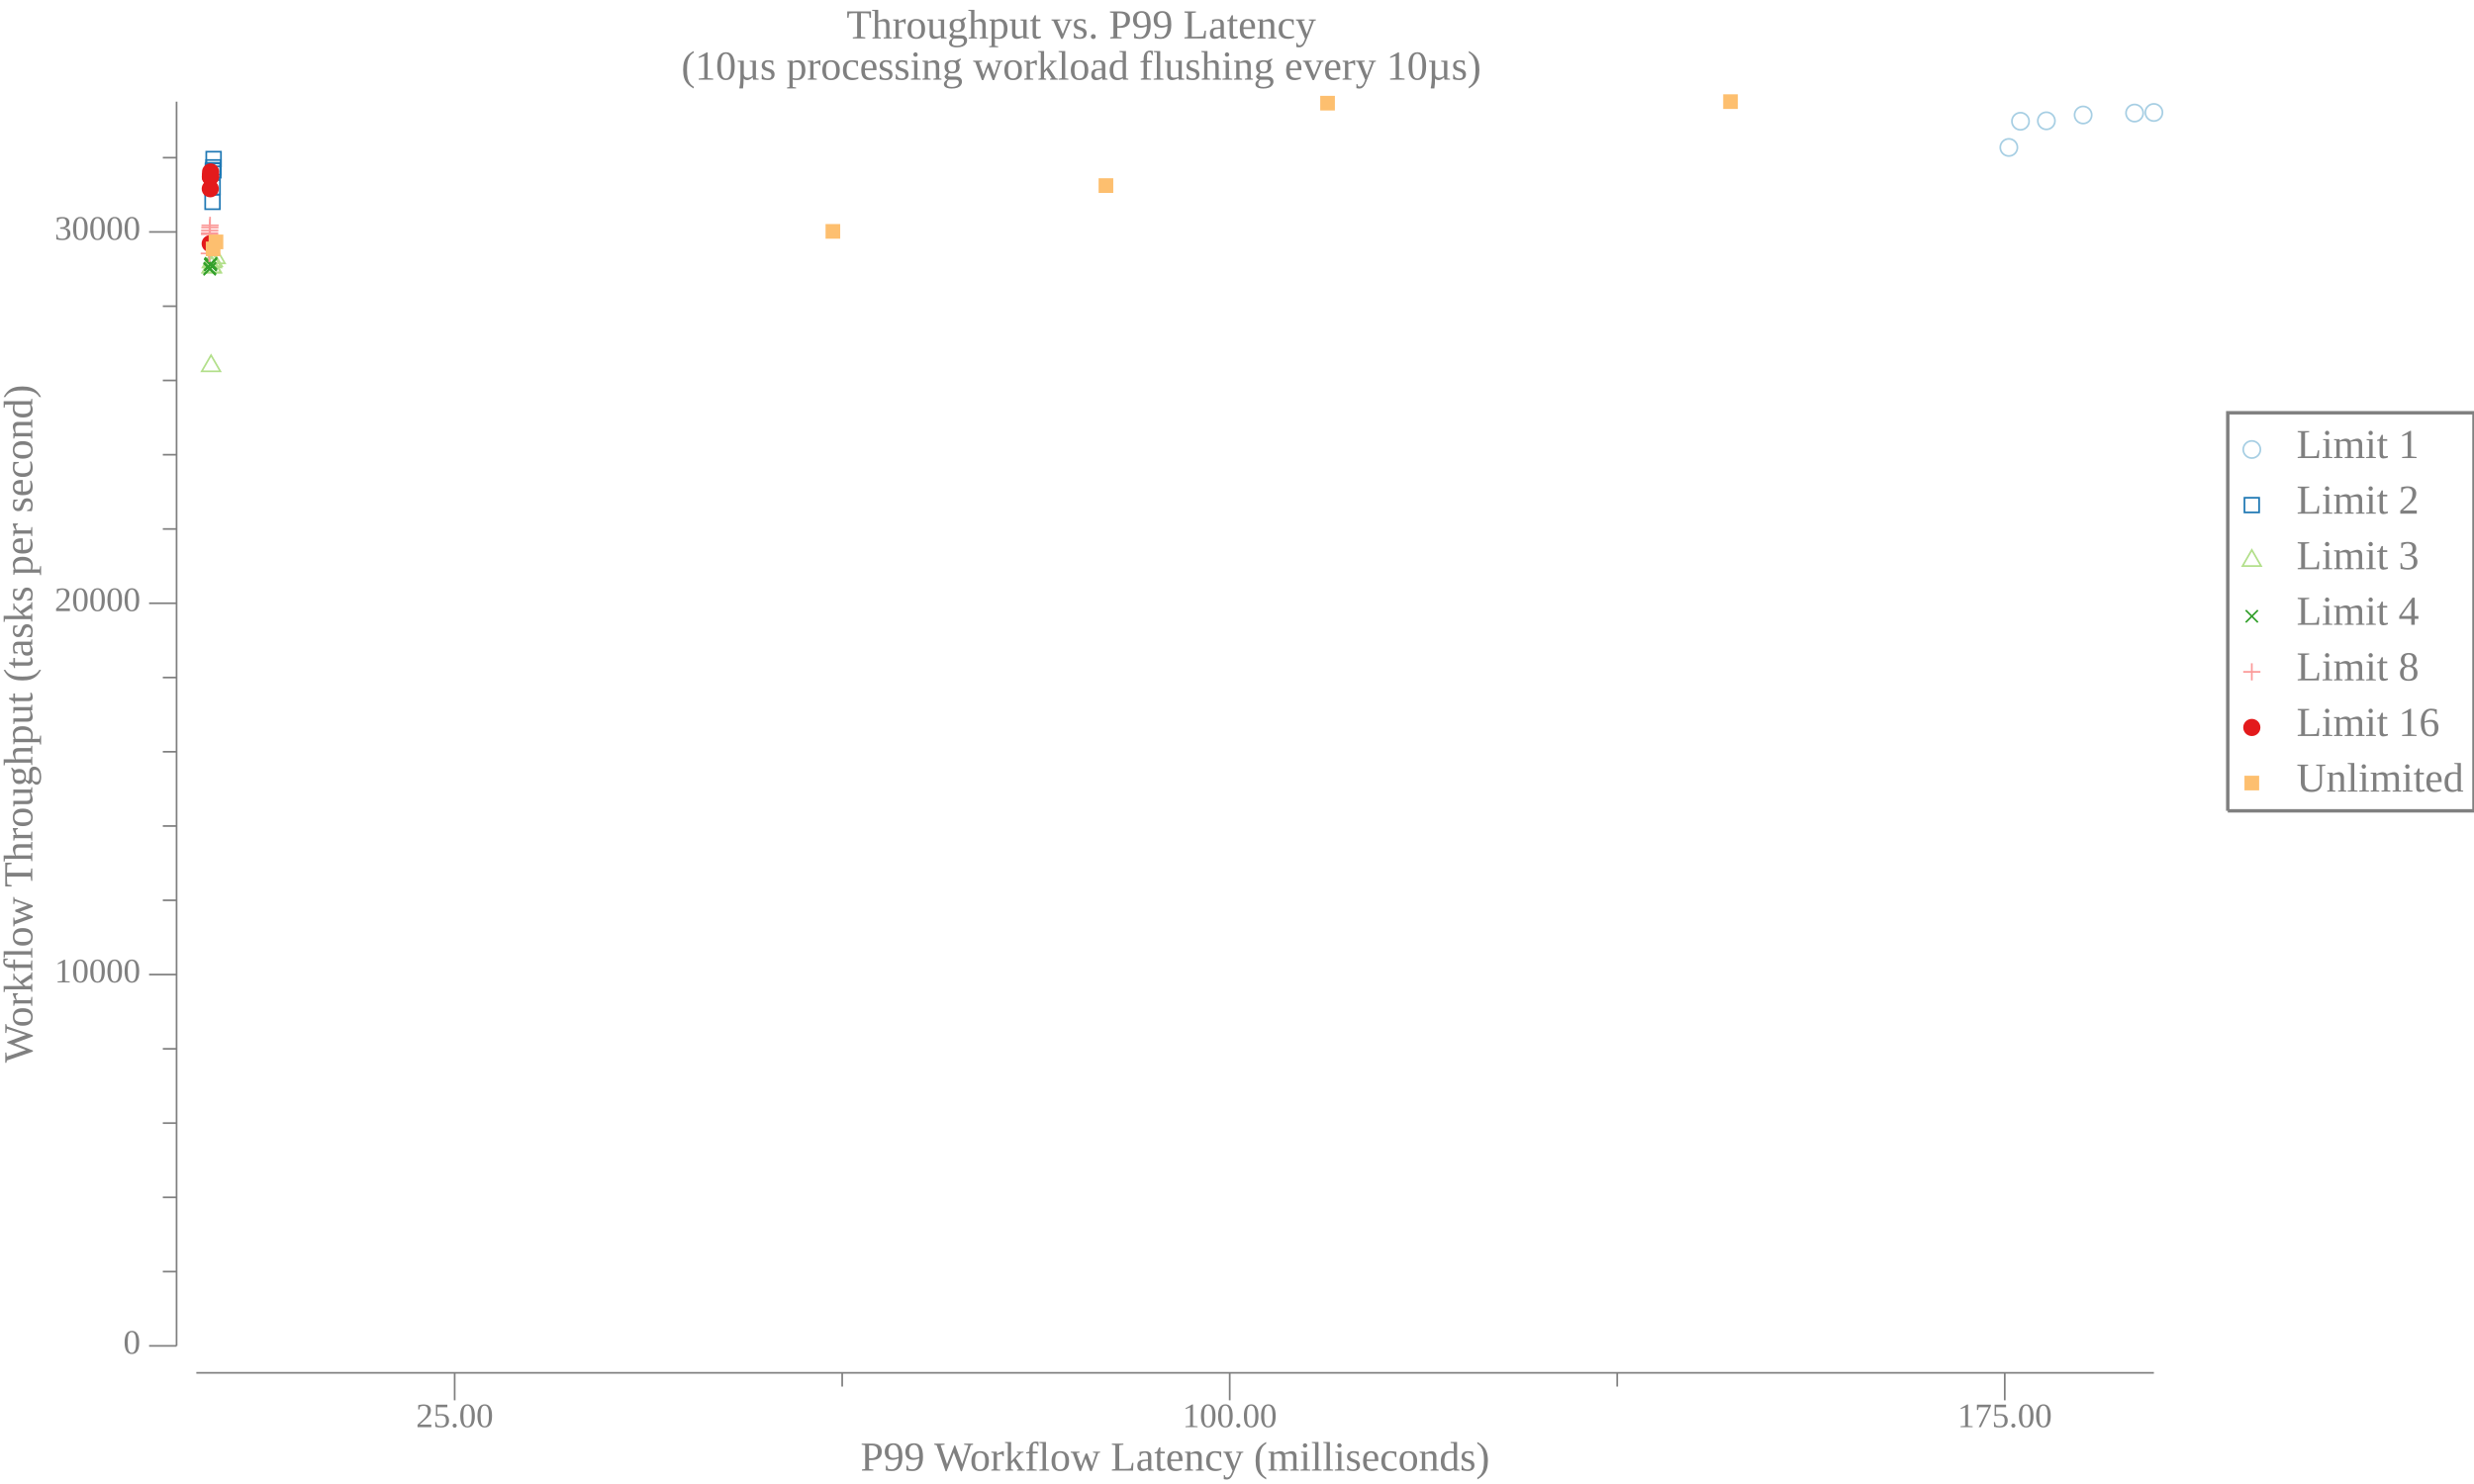
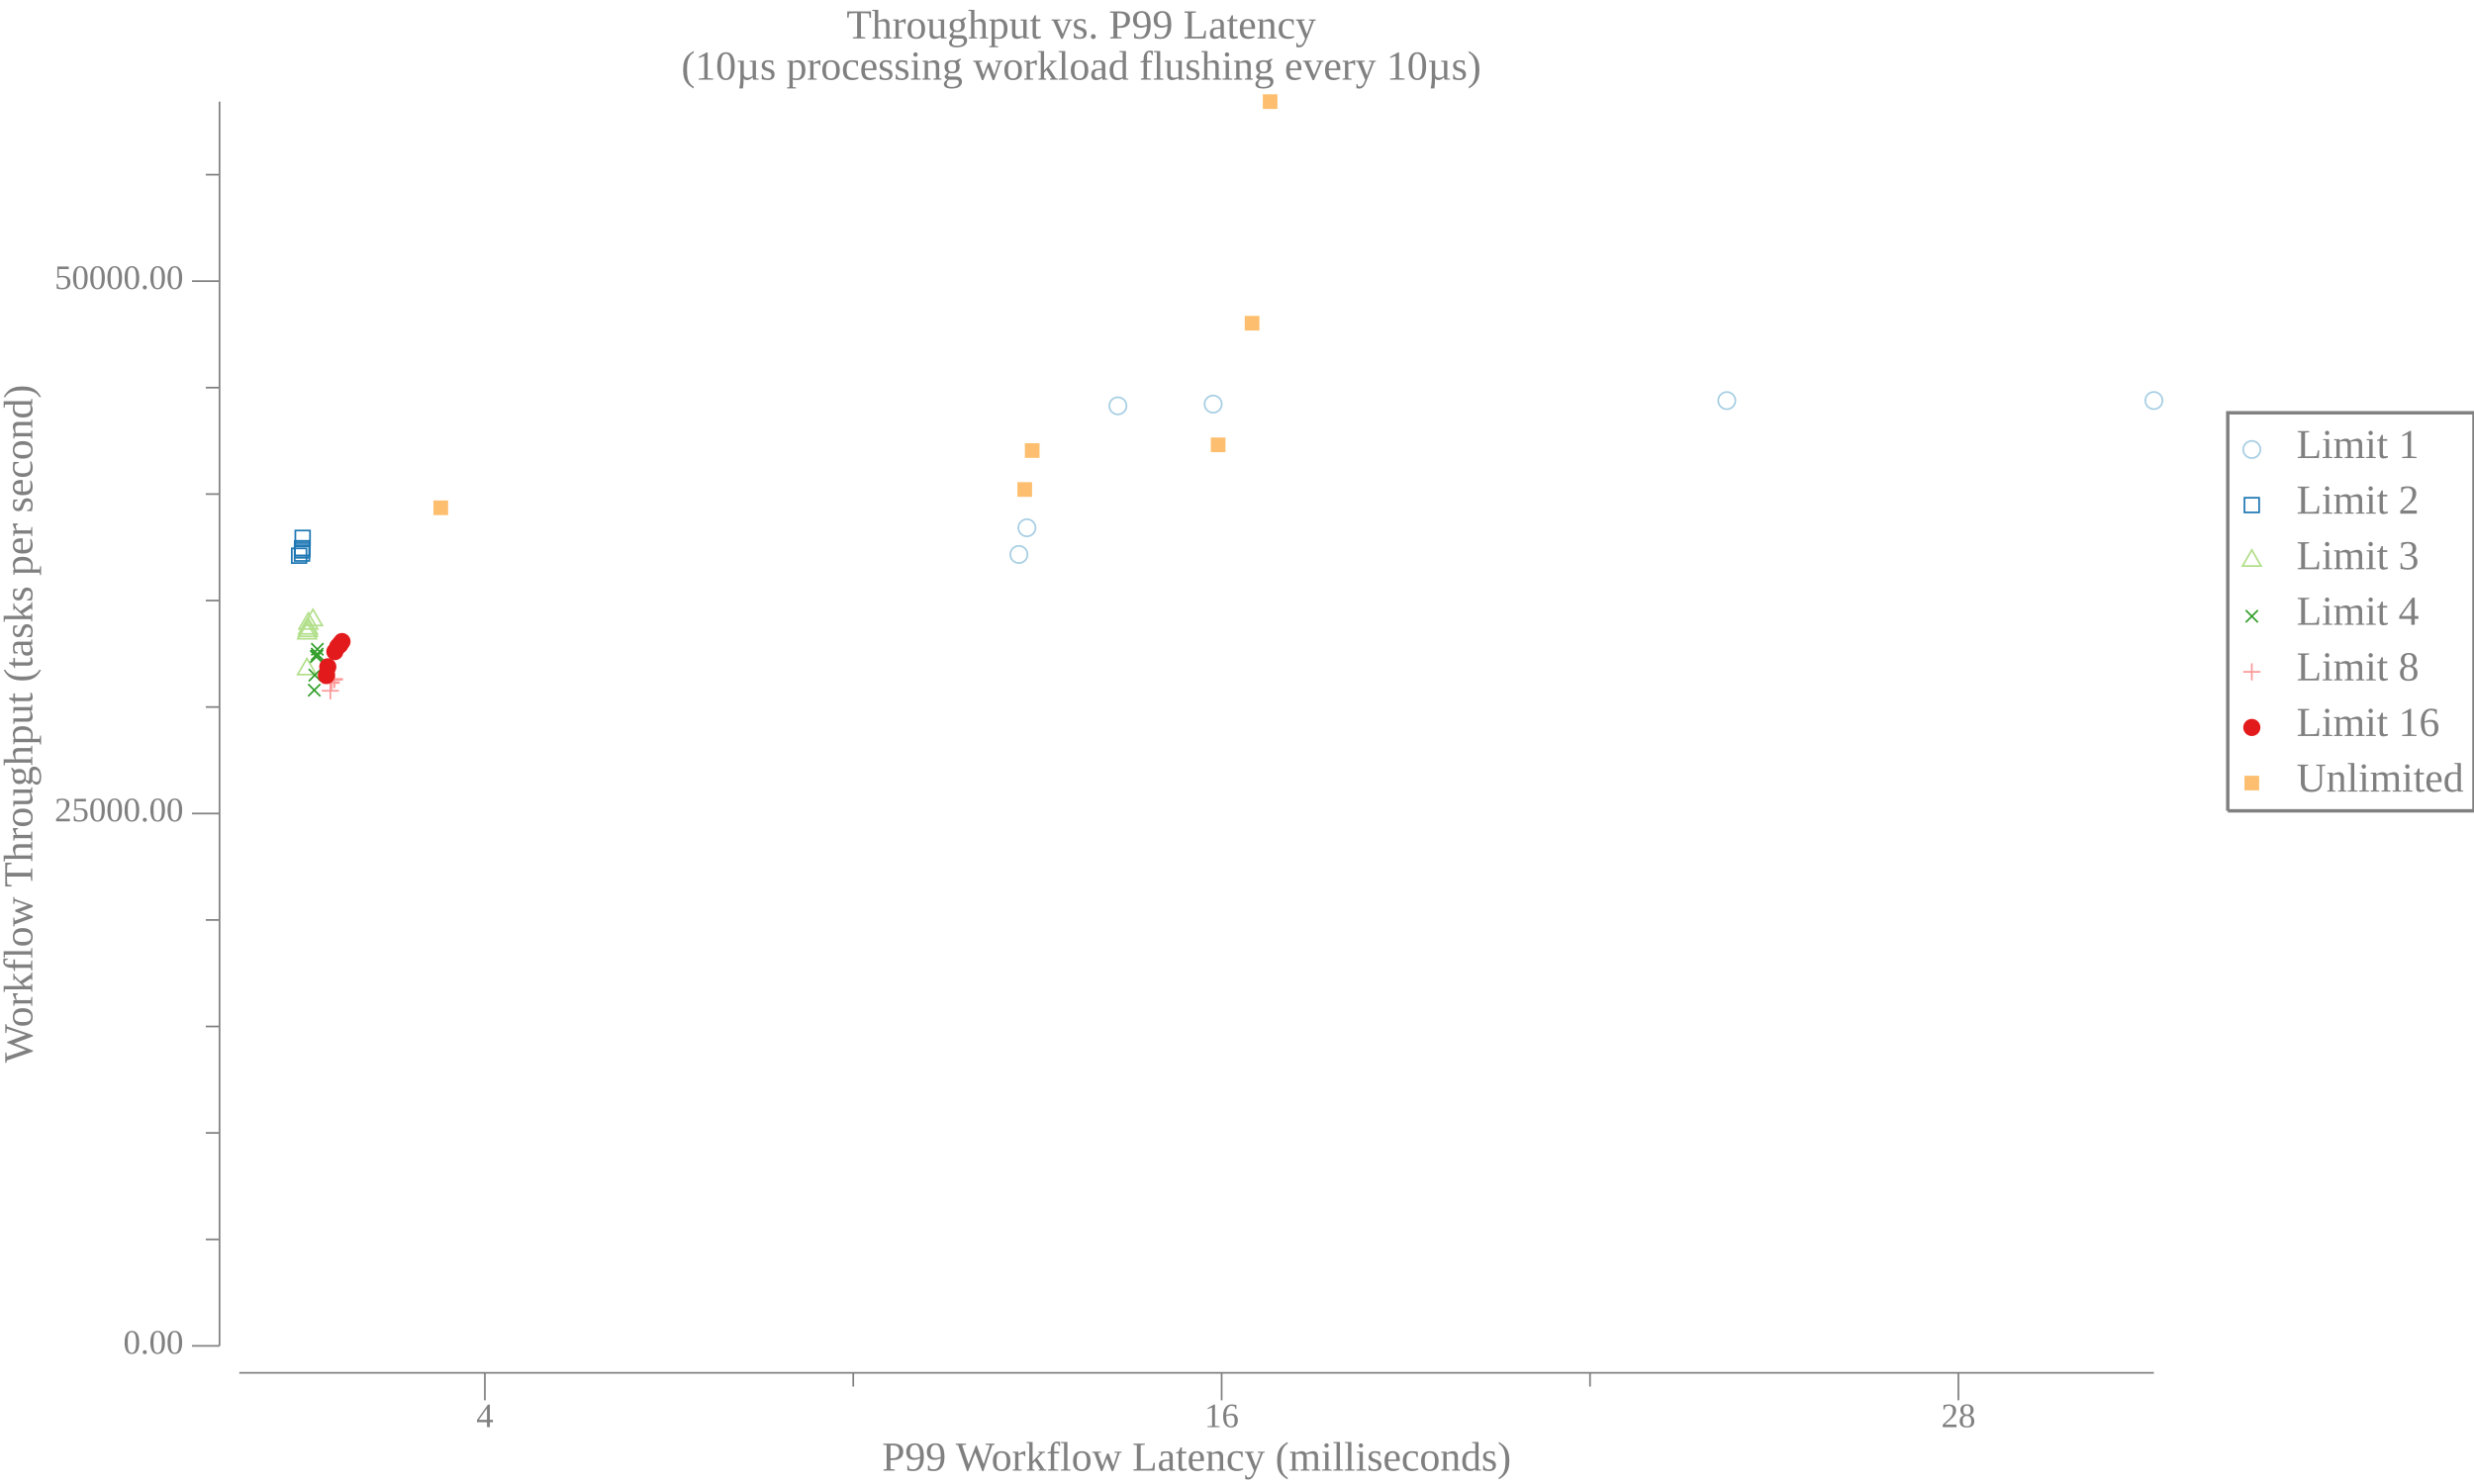
<svg xmlns="http://www.w3.org/2000/svg" width="720pt" height="432pt" viewBox="0 0 720 432">
  <g transform="scale(1, -1) translate(0, -432)">
    <path d="M657.84,301.15A2.5,2.5 0 1 1 652.84,301.15A2.5,2.5 0 1 1 657.84,301.15Z" style="fill:none;stroke:#A6CEE3;stroke-width:0.5" />
    <text x="668.34" y="-298.66" transform="scale(1, -1)" style="font-family:Liberation Serif;font-variant:normal;font-weight:normal;font-style:normal;font-size:12px;fill:#808080">Limit 1</text>
    <path d="M653.2,282.83L657.47,282.83L657.47,287.1L653.2,287.1Z" style="fill:none;stroke:#1F78B4;stroke-width:0.5" />
    <text x="668.34" y="-282.48" transform="scale(1, -1)" style="font-family:Liberation Serif;font-variant:normal;font-weight:normal;font-style:normal;font-size:12px;fill:#808080">Limit 2</text>
    <path d="M655.34,271.91L652.63,267.22L658.04,267.22Z" style="fill:none;stroke:#B2DF8A;stroke-width:0.5" />
    <text x="668.34" y="-266.3" transform="scale(1, -1)" style="font-family:Liberation Serif;font-variant:normal;font-weight:normal;font-style:normal;font-size:12px;fill:#808080">Limit 3</text>
    <path d="M653.57,250.83L657.11,254.37" style="fill:none;stroke:#33A02C;stroke-width:0.5" />
    <path d="M653.57,254.37L657.11,250.83" style="fill:none;stroke:#33A02C;stroke-width:0.5" />
    <text x="668.34" y="-250.11" transform="scale(1, -1)" style="font-family:Liberation Serif;font-variant:normal;font-weight:normal;font-style:normal;font-size:12px;fill:#808080">Limit 4</text>
    <path d="M655.34,238.92L655.34,233.92" style="fill:none;stroke:#FB9A99;stroke-width:0.5" />
    <path d="M652.84,236.42L657.84,236.42" style="fill:none;stroke:#FB9A99;stroke-width:0.5" />
    <text x="668.34" y="-233.93" transform="scale(1, -1)" style="font-family:Liberation Serif;font-variant:normal;font-weight:normal;font-style:normal;font-size:12px;fill:#808080">Limit 8</text>
    <path d="M657.84,220.23A2.5,2.5 0 1 1 652.84,220.23A2.5,2.5 0 1 1 657.84,220.23Z" style="fill:#E31A1C" />
    <text x="668.34" y="-217.75" transform="scale(1, -1)" style="font-family:Liberation Serif;font-variant:normal;font-weight:normal;font-style:normal;font-size:12px;fill:#808080">Limit 16</text>
    <path d="M653.2,201.92L657.47,201.92L657.47,206.18L653.2,206.18Z" style="fill:#FDBF6F" />
    <text x="668.34" y="-201.56" transform="scale(1, -1)" style="font-family:Liberation Serif;font-variant:normal;font-weight:normal;font-style:normal;font-size:12px;fill:#808080">Unlimited</text>
    <path d="M648.34,195.96L648.34,311.84L720,311.84L720,195.96L648.34,195.96" style="fill:none;stroke:#808080" />
    <path d="M0,0L629.34,0L629.34,432L0,432Z" style="fill:#-8000000000000000-8000000000000000-8000000000000000;fill-opacity:0" />
    <text x="246.35" y="-420.81" transform="scale(1, -1)" style="font-family:Liberation Serif;font-variant:normal;font-weight:normal;font-style:normal;font-size:12px;fill:#808080">Throughput vs. P99 Latency</text>
    <text x="198.28" y="-408.81" transform="scale(1, -1)" style="font-family:Liberation Serif;font-variant:normal;font-weight:normal;font-style:normal;font-size:12px;fill:#808080">(10µs processing workload flushing every 10µs)</text>
-     <text x="250.43" y="-3.902" transform="scale(1, -1)" style="font-family:Liberation Serif;font-variant:normal;font-weight:normal;font-style:normal;font-size:12px;fill:#808080">P99 Workflow Latency (milliseconds)</text>
-     <text x="121.07" y="-16.541" transform="scale(1, -1)" style="font-family:Liberation Serif;font-variant:normal;font-weight:normal;font-style:normal;font-size:10px;fill:#808080">25.00</text>
-     <text x="344.13" y="-16.541" transform="scale(1, -1)" style="font-family:Liberation Serif;font-variant:normal;font-weight:normal;font-style:normal;font-size:10px;fill:#808080">100.00</text>
-     <text x="569.69" y="-16.541" transform="scale(1, -1)" style="font-family:Liberation Serif;font-variant:normal;font-weight:normal;font-style:normal;font-size:10px;fill:#808080">175.00</text>
-     <path d="M132.32,24.363L132.32,32.363" style="fill:none;stroke:#808080;stroke-width:0.5" />
-     <path d="M357.88,24.363L357.88,32.363" style="fill:none;stroke:#808080;stroke-width:0.5" />
-     <path d="M583.44,24.363L583.44,32.363" style="fill:none;stroke:#808080;stroke-width:0.5" />
-     <path d="M245.1,28.363L245.1,32.363" style="fill:none;stroke:#808080;stroke-width:0.5" />
-     <path d="M470.66,28.363L470.66,32.363" style="fill:none;stroke:#808080;stroke-width:0.5" />
-     <path d="M57.135,32.363L626.84,32.363" style="fill:none;stroke:#808080;stroke-width:0.5" />
+     <text x="256.68" y="-3.902" transform="scale(1, -1)" style="font-family:Liberation Serif;font-variant:normal;font-weight:normal;font-style:normal;font-size:12px;fill:#808080">P99 Workflow Latency (milliseconds)</text>
+     <text x="138.61" y="-16.541" transform="scale(1, -1)" style="font-family:Liberation Serif;font-variant:normal;font-weight:normal;font-style:normal;font-size:10px;fill:#808080">4</text>
+     <text x="350.53" y="-16.541" transform="scale(1, -1)" style="font-family:Liberation Serif;font-variant:normal;font-weight:normal;font-style:normal;font-size:10px;fill:#808080">16</text>
+     <text x="564.95" y="-16.541" transform="scale(1, -1)" style="font-family:Liberation Serif;font-variant:normal;font-weight:normal;font-style:normal;font-size:10px;fill:#808080">28</text>
+     <path d="M141.11,24.363L141.11,32.363" style="fill:none;stroke:#808080;stroke-width:0.5" />
+     <path d="M355.53,24.363L355.53,32.363" style="fill:none;stroke:#808080;stroke-width:0.5" />
+     <path d="M569.95,24.363L569.95,32.363" style="fill:none;stroke:#808080;stroke-width:0.5" />
+     <path d="M248.32,28.363L248.32,32.363" style="fill:none;stroke:#808080;stroke-width:0.5" />
+     <path d="M462.74,28.363L462.74,32.363" style="fill:none;stroke:#808080;stroke-width:0.5" />
+     <path d="M69.635,32.363L626.84,32.363" style="fill:none;stroke:#808080;stroke-width:0.5" />
    <g transform="rotate(90)">
      <text x="122.59" y="9.387" transform="scale(1, -1)" style="font-family:Liberation Serif;font-variant:normal;font-weight:normal;font-style:normal;font-size:12px;fill:#808080">Workflow Throughput (tasks per second)</text>
    </g>
-     <text x="35.885" y="-37.924" transform="scale(1, -1)" style="font-family:Liberation Serif;font-variant:normal;font-weight:normal;font-style:normal;font-size:10px;fill:#808080">0</text>
-     <text x="15.885" y="-146.02" transform="scale(1, -1)" style="font-family:Liberation Serif;font-variant:normal;font-weight:normal;font-style:normal;font-size:10px;fill:#808080">10000</text>
-     <text x="15.885" y="-254.11" transform="scale(1, -1)" style="font-family:Liberation Serif;font-variant:normal;font-weight:normal;font-style:normal;font-size:10px;fill:#808080">20000</text>
-     <text x="15.885" y="-362.2" transform="scale(1, -1)" style="font-family:Liberation Serif;font-variant:normal;font-weight:normal;font-style:normal;font-size:10px;fill:#808080">30000</text>
-     <path d="M43.385,40.209L51.385,40.209" style="fill:none;stroke:#808080;stroke-width:0.5" />
-     <path d="M43.385,148.3L51.385,148.3" style="fill:none;stroke:#808080;stroke-width:0.5" />
-     <path d="M43.385,256.39L51.385,256.39" style="fill:none;stroke:#808080;stroke-width:0.5" />
-     <path d="M43.385,364.48L51.385,364.48" style="fill:none;stroke:#808080;stroke-width:0.5" />
-     <path d="M47.385,61.827L51.385,61.827" style="fill:none;stroke:#808080;stroke-width:0.5" />
-     <path d="M47.385,83.446L51.385,83.446" style="fill:none;stroke:#808080;stroke-width:0.5" />
-     <path d="M47.385,105.06L51.385,105.06" style="fill:none;stroke:#808080;stroke-width:0.5" />
-     <path d="M47.385,126.68L51.385,126.68" style="fill:none;stroke:#808080;stroke-width:0.5" />
-     <path d="M47.385,169.92L51.385,169.92" style="fill:none;stroke:#808080;stroke-width:0.5" />
-     <path d="M47.385,191.54L51.385,191.54" style="fill:none;stroke:#808080;stroke-width:0.5" />
-     <path d="M47.385,213.16L51.385,213.16" style="fill:none;stroke:#808080;stroke-width:0.5" />
-     <path d="M47.385,234.77L51.385,234.77" style="fill:none;stroke:#808080;stroke-width:0.5" />
-     <path d="M47.385,278.01L51.385,278.01" style="fill:none;stroke:#808080;stroke-width:0.5" />
-     <path d="M47.385,299.63L51.385,299.63" style="fill:none;stroke:#808080;stroke-width:0.5" />
-     <path d="M47.385,321.25L51.385,321.25" style="fill:none;stroke:#808080;stroke-width:0.5" />
-     <path d="M47.385,342.86L51.385,342.86" style="fill:none;stroke:#808080;stroke-width:0.5" />
-     <path d="M47.385,386.1L51.385,386.1" style="fill:none;stroke:#808080;stroke-width:0.5" />
-     <path d="M51.385,40.209L51.385,402.41" style="fill:none;stroke:#808080;stroke-width:0.5" />
-     <path d="M587.13,389.08A2.5,2.5 0 1 1 582.13,389.08A2.5,2.5 0 1 1 587.13,389.08Z" style="fill:none;stroke:#A6CEE3;stroke-width:0.5" />
-     <path d="M590.52,396.7A2.5,2.5 0 1 1 585.52,396.7A2.5,2.5 0 1 1 590.52,396.7Z" style="fill:none;stroke:#A6CEE3;stroke-width:0.5" />
-     <path d="M598.05,396.83A2.5,2.5 0 1 1 593.05,396.83A2.5,2.5 0 1 1 598.05,396.83Z" style="fill:none;stroke:#A6CEE3;stroke-width:0.5" />
-     <path d="M608.75,398.53A2.5,2.5 0 1 1 603.75,398.53A2.5,2.5 0 1 1 608.75,398.53Z" style="fill:none;stroke:#A6CEE3;stroke-width:0.5" />
-     <path d="M623.72,399.09A2.5,2.5 0 1 1 618.72,399.09A2.5,2.5 0 1 1 623.72,399.09Z" style="fill:none;stroke:#A6CEE3;stroke-width:0.5" />
-     <path d="M629.34,399.26A2.5,2.5 0 1 1 624.34,399.26A2.5,2.5 0 1 1 629.34,399.26Z" style="fill:none;stroke:#A6CEE3;stroke-width:0.5" />
-     <path d="M59.719,371.1L63.987,371.1L63.987,375.37L59.719,375.37Z" style="fill:none;stroke:#1F78B4;stroke-width:0.5" />
-     <path d="M59.747,375.34L64.015,375.34L64.015,379.61L59.747,379.61Z" style="fill:none;stroke:#1F78B4;stroke-width:0.5" />
-     <path d="M59.812,380.14L64.08,380.14L64.08,384.41L59.812,384.41Z" style="fill:none;stroke:#1F78B4;stroke-width:0.5" />
-     <path d="M59.967,380.34L64.235,380.34L64.235,384.6L59.967,384.6Z" style="fill:none;stroke:#1F78B4;stroke-width:0.5" />
-     <path d="M60.007,381.16L64.275,381.16L64.275,385.42L60.007,385.42Z" style="fill:none;stroke:#1F78B4;stroke-width:0.5" />
-     <path d="M60.035,383.57L64.303,383.57L64.303,387.84L60.035,387.84Z" style="fill:none;stroke:#1F78B4;stroke-width:0.5" />
-     <path d="M61.421,328.6L58.715,323.91L64.128,323.91Z" style="fill:none;stroke:#B2DF8A;stroke-width:0.5" />
-     <path d="M61.598,357.3L58.892,352.61L64.304,352.61Z" style="fill:none;stroke:#B2DF8A;stroke-width:0.5" />
-     <path d="M61.648,357.37L58.942,352.68L64.355,352.68Z" style="fill:none;stroke:#B2DF8A;stroke-width:0.5" />
-     <path d="M61.658,358.82L58.951,354.13L64.364,354.13Z" style="fill:none;stroke:#B2DF8A;stroke-width:0.5" />
-     <path d="M61.932,359.16L59.225,354.47L64.638,354.47Z" style="fill:none;stroke:#B2DF8A;stroke-width:0.5" />
-     <path d="M62.757,360.03L60.051,355.34L65.464,355.34Z" style="fill:none;stroke:#B2DF8A;stroke-width:0.5" />
-     <path d="M59.243,351.86L62.778,355.4" style="fill:none;stroke:#33A02C;stroke-width:0.5" />
-     <path d="M59.243,355.4L62.778,351.86" style="fill:none;stroke:#33A02C;stroke-width:0.5" />
-     <path d="M59.34,352.14L62.875,355.68" style="fill:none;stroke:#33A02C;stroke-width:0.5" />
-     <path d="M59.34,355.68L62.875,352.14" style="fill:none;stroke:#33A02C;stroke-width:0.5" />
-     <path d="M59.473,353.15L63.009,356.68" style="fill:none;stroke:#33A02C;stroke-width:0.5" />
-     <path d="M59.473,356.68L63.009,353.15" style="fill:none;stroke:#33A02C;stroke-width:0.5" />
-     <path d="M59.495,353.19L63.031,356.73" style="fill:none;stroke:#33A02C;stroke-width:0.5" />
-     <path d="M59.495,356.73L63.031,353.19" style="fill:none;stroke:#33A02C;stroke-width:0.5" />
-     <path d="M59.565,353.28L63.101,356.81" style="fill:none;stroke:#33A02C;stroke-width:0.5" />
-     <path d="M59.565,356.81L63.101,353.28" style="fill:none;stroke:#33A02C;stroke-width:0.5" />
-     <path d="M59.638,353.56L63.174,357.1" style="fill:none;stroke:#33A02C;stroke-width:0.5" />
-     <path d="M59.638,357.1L63.174,353.56" style="fill:none;stroke:#33A02C;stroke-width:0.5" />
-     <path d="M60.906,360.72L60.906,355.72" style="fill:none;stroke:#FB9A99;stroke-width:0.5" />
-     <path d="M58.406,358.22L63.406,358.22" style="fill:none;stroke:#FB9A99;stroke-width:0.5" />
-     <path d="M60.987,366.32L60.987,361.32" style="fill:none;stroke:#FB9A99;stroke-width:0.5" />
-     <path d="M58.487,363.82L63.487,363.82" style="fill:none;stroke:#FB9A99;stroke-width:0.5" />
-     <path d="M61.001,366.64L61.001,361.64" style="fill:none;stroke:#FB9A99;stroke-width:0.5" />
-     <path d="M58.501,364.14L63.501,364.14" style="fill:none;stroke:#FB9A99;stroke-width:0.5" />
-     <path d="M61.037,367.42L61.037,362.42" style="fill:none;stroke:#FB9A99;stroke-width:0.5" />
-     <path d="M58.537,364.92L63.537,364.92" style="fill:none;stroke:#FB9A99;stroke-width:0.5" />
-     <path d="M61.083,368.26L61.083,363.26" style="fill:none;stroke:#FB9A99;stroke-width:0.5" />
-     <path d="M58.583,365.76L63.583,365.76" style="fill:none;stroke:#FB9A99;stroke-width:0.5" />
-     <path d="M61.13,368.9L61.13,363.9" style="fill:none;stroke:#FB9A99;stroke-width:0.5" />
-     <path d="M58.63,366.4L63.63,366.4" style="fill:none;stroke:#FB9A99;stroke-width:0.5" />
-     <path d="M63.673,361.07A2.5,2.5 0 1 1 58.673,361.07A2.5,2.5 0 1 1 63.673,361.07Z" style="fill:#E31A1C" />
-     <path d="M63.695,377.05A2.5,2.5 0 1 1 58.695,377.05A2.5,2.5 0 1 1 63.695,377.05Z" style="fill:#E31A1C" />
-     <path d="M63.726,380.45A2.5,2.5 0 1 1 58.726,380.45A2.5,2.5 0 1 1 63.726,380.45Z" style="fill:#E31A1C" />
-     <path d="M63.728,380.7A2.5,2.5 0 1 1 58.728,380.7A2.5,2.5 0 1 1 63.728,380.7Z" style="fill:#E31A1C" />
-     <path d="M63.758,380.76A2.5,2.5 0 1 1 58.758,380.76A2.5,2.5 0 1 1 63.758,380.76Z" style="fill:#E31A1C" />
-     <path d="M63.797,381.96A2.5,2.5 0 1 1 58.797,381.96A2.5,2.5 0 1 1 63.797,381.96Z" style="fill:#E31A1C" />
-     <path d="M59.889,357.41L64.156,357.41L64.156,361.68L59.889,361.68Z" style="fill:#FDBF6F" />
-     <path d="M60.719,359.45L64.986,359.45L64.986,363.72L60.719,363.72Z" style="fill:#FDBF6F" />
-     <path d="M240.26,362.51L244.52,362.51L244.52,366.78L240.26,366.78Z" style="fill:#FDBF6F" />
-     <path d="M319.72,375.84L323.99,375.84L323.99,380.11L319.72,380.11Z" style="fill:#FDBF6F" />
-     <path d="M384.22,399.84L388.49,399.84L388.49,404.1L384.22,404.1Z" style="fill:#FDBF6F" />
-     <path d="M501.49,400.28L505.76,400.28L505.76,404.55L501.49,404.55Z" style="fill:#FDBF6F" />
+     <text x="35.885" y="-37.924" transform="scale(1, -1)" style="font-family:Liberation Serif;font-variant:normal;font-weight:normal;font-style:normal;font-size:10px;fill:#808080">0.00</text>
+     <text x="15.885" y="-192.9" transform="scale(1, -1)" style="font-family:Liberation Serif;font-variant:normal;font-weight:normal;font-style:normal;font-size:10px;fill:#808080">25000.00</text>
+     <text x="15.885" y="-347.87" transform="scale(1, -1)" style="font-family:Liberation Serif;font-variant:normal;font-weight:normal;font-style:normal;font-size:10px;fill:#808080">50000.00</text>
+     <path d="M55.885,40.209L63.885,40.209" style="fill:none;stroke:#808080;stroke-width:0.5" />
+     <path d="M55.885,195.18L63.885,195.18" style="fill:none;stroke:#808080;stroke-width:0.5" />
+     <path d="M55.885,350.16L63.885,350.16" style="fill:none;stroke:#808080;stroke-width:0.5" />
+     <path d="M59.885,71.204L63.885,71.204" style="fill:none;stroke:#808080;stroke-width:0.5" />
+     <path d="M59.885,102.2L63.885,102.2" style="fill:none;stroke:#808080;stroke-width:0.5" />
+     <path d="M59.885,133.19L63.885,133.19" style="fill:none;stroke:#808080;stroke-width:0.5" />
+     <path d="M59.885,164.19L63.885,164.19" style="fill:none;stroke:#808080;stroke-width:0.5" />
+     <path d="M59.885,226.18L63.885,226.18" style="fill:none;stroke:#808080;stroke-width:0.5" />
+     <path d="M59.885,257.17L63.885,257.17" style="fill:none;stroke:#808080;stroke-width:0.5" />
+     <path d="M59.885,288.17L63.885,288.17" style="fill:none;stroke:#808080;stroke-width:0.5" />
+     <path d="M59.885,319.16L63.885,319.16" style="fill:none;stroke:#808080;stroke-width:0.5" />
+     <path d="M59.885,381.15L63.885,381.15" style="fill:none;stroke:#808080;stroke-width:0.5" />
+     <path d="M63.885,40.209L63.885,402.41" style="fill:none;stroke:#808080;stroke-width:0.5" />
+     <path d="M299.03,270.59A2.5,2.5 0 1 1 294.03,270.59A2.5,2.5 0 1 1 299.03,270.59Z" style="fill:none;stroke:#A6CEE3;stroke-width:0.5" />
+     <path d="M301.37,278.36A2.5,2.5 0 1 1 296.37,278.36A2.5,2.5 0 1 1 301.37,278.36Z" style="fill:none;stroke:#A6CEE3;stroke-width:0.5" />
+     <path d="M327.84,313.86A2.5,2.5 0 1 1 322.84,313.86A2.5,2.5 0 1 1 327.84,313.86Z" style="fill:none;stroke:#A6CEE3;stroke-width:0.5" />
+     <path d="M355.56,314.36A2.5,2.5 0 1 1 350.56,314.36A2.5,2.5 0 1 1 355.56,314.36Z" style="fill:none;stroke:#A6CEE3;stroke-width:0.5" />
+     <path d="M505.05,315.38A2.5,2.5 0 1 1 500.05,315.38A2.5,2.5 0 1 1 505.05,315.38Z" style="fill:none;stroke:#A6CEE3;stroke-width:0.5" />
+     <path d="M629.34,315.4A2.5,2.5 0 1 1 624.34,315.4A2.5,2.5 0 1 1 629.34,315.4Z" style="fill:none;stroke:#A6CEE3;stroke-width:0.5" />
+     <path d="M84.919,268.1L89.187,268.1L89.187,272.37L84.919,272.37Z" style="fill:none;stroke:#1F78B4;stroke-width:0.5" />
+     <path d="M85.761,268.71L90.028,268.71L90.028,272.97L85.761,272.97Z" style="fill:none;stroke:#1F78B4;stroke-width:0.5" />
+     <path d="M85.769,269.63L90.037,269.63L90.037,273.9L85.769,273.9Z" style="fill:none;stroke:#1F78B4;stroke-width:0.5" />
+     <path d="M85.82,270.22L90.087,270.22L90.087,274.49L85.82,274.49Z" style="fill:none;stroke:#1F78B4;stroke-width:0.5" />
+     <path d="M85.86,270.29L90.128,270.29L90.128,274.56L85.86,274.56Z" style="fill:none;stroke:#1F78B4;stroke-width:0.5" />
+     <path d="M85.953,273.29L90.22,273.29L90.22,277.56L85.953,277.56Z" style="fill:none;stroke:#1F78B4;stroke-width:0.5" />
+     <path d="M89.33,240.32L86.624,235.63L92.036,235.63Z" style="fill:none;stroke:#B2DF8A;stroke-width:0.5" />
+     <path d="M89.388,250.73L86.681,246.04L92.094,246.04Z" style="fill:none;stroke:#B2DF8A;stroke-width:0.5" />
+     <path d="M89.615,251.44L86.909,246.76L92.321,246.76Z" style="fill:none;stroke:#B2DF8A;stroke-width:0.5" />
+     <path d="M89.634,252.15L86.928,247.46L92.341,247.46Z" style="fill:none;stroke:#B2DF8A;stroke-width:0.5" />
+     <path d="M89.735,253.58L87.028,248.89L92.441,248.89Z" style="fill:none;stroke:#B2DF8A;stroke-width:0.5" />
+     <path d="M91.075,254.6L88.369,249.91L93.782,249.91Z" style="fill:none;stroke:#B2DF8A;stroke-width:0.5" />
+     <path d="M89.685,229.32L93.221,232.86" style="fill:none;stroke:#33A02C;stroke-width:0.5" />
+     <path d="M89.685,232.86L93.221,229.32" style="fill:none;stroke:#33A02C;stroke-width:0.5" />
+     <path d="M89.852,233.69L93.388,237.23" style="fill:none;stroke:#33A02C;stroke-width:0.5" />
+     <path d="M89.852,237.23L93.388,233.69" style="fill:none;stroke:#33A02C;stroke-width:0.5" />
+     <path d="M90.274,239.11L93.81,242.64" style="fill:none;stroke:#33A02C;stroke-width:0.5" />
+     <path d="M90.274,242.64L93.81,239.11" style="fill:none;stroke:#33A02C;stroke-width:0.5" />
+     <path d="M90.484,239.29L94.02,242.83" style="fill:none;stroke:#33A02C;stroke-width:0.5" />
+     <path d="M90.484,242.83L94.02,239.29" style="fill:none;stroke:#33A02C;stroke-width:0.5" />
+     <path d="M90.548,239.83L94.084,243.36" style="fill:none;stroke:#33A02C;stroke-width:0.5" />
+     <path d="M90.548,243.36L94.084,239.83" style="fill:none;stroke:#33A02C;stroke-width:0.5" />
+     <path d="M90.586,241.23L94.122,244.76" style="fill:none;stroke:#33A02C;stroke-width:0.5" />
+     <path d="M90.586,244.76L94.122,241.23" style="fill:none;stroke:#33A02C;stroke-width:0.5" />
+     <path d="M96.14,233.41L96.14,228.41" style="fill:none;stroke:#FB9A99;stroke-width:0.5" />
+     <path d="M93.64,230.91L98.64,230.91" style="fill:none;stroke:#FB9A99;stroke-width:0.5" />
+     <path d="M96.279,235.67L96.279,230.67" style="fill:none;stroke:#FB9A99;stroke-width:0.5" />
+     <path d="M93.779,233.17L98.779,233.17" style="fill:none;stroke:#FB9A99;stroke-width:0.5" />
+     <path d="M96.4,235.9L96.4,230.9" style="fill:none;stroke:#FB9A99;stroke-width:0.5" />
+     <path d="M93.9,233.4L98.9,233.4" style="fill:none;stroke:#FB9A99;stroke-width:0.5" />
+     <path d="M96.431,236.58L96.431,231.58" style="fill:none;stroke:#FB9A99;stroke-width:0.5" />
+     <path d="M93.931,234.08L98.931,234.08" style="fill:none;stroke:#FB9A99;stroke-width:0.5" />
+     <path d="M97.252,236.64L97.252,231.64" style="fill:none;stroke:#FB9A99;stroke-width:0.5" />
+     <path d="M94.752,234.14L99.752,234.14" style="fill:none;stroke:#FB9A99;stroke-width:0.5" />
+     <path d="M97.295,236.85L97.295,231.85" style="fill:none;stroke:#FB9A99;stroke-width:0.5" />
+     <path d="M94.795,234.35L99.795,234.35" style="fill:none;stroke:#FB9A99;stroke-width:0.5" />
+     <path d="M97.487,235.36A2.5,2.5 0 1 1 92.487,235.36A2.5,2.5 0 1 1 97.487,235.36Z" style="fill:#E31A1C" />
+     <path d="M97.895,237.89A2.5,2.5 0 1 1 92.895,237.89A2.5,2.5 0 1 1 97.895,237.89Z" style="fill:#E31A1C" />
+     <path d="M99.951,242.31A2.5,2.5 0 1 1 94.951,242.31A2.5,2.5 0 1 1 99.951,242.31Z" style="fill:#E31A1C" />
+     <path d="M100.77,243.73A2.5,2.5 0 1 1 95.769,243.73A2.5,2.5 0 1 1 100.77,243.73Z" style="fill:#E31A1C" />
+     <path d="M101.41,244.37A2.5,2.5 0 1 1 96.413,244.37A2.5,2.5 0 1 1 101.41,244.37Z" style="fill:#E31A1C" />
+     <path d="M102.03,245.24A2.5,2.5 0 1 1 97.026,245.24A2.5,2.5 0 1 1 102.03,245.24Z" style="fill:#E31A1C" />
+     <path d="M126.14,282.05L130.41,282.05L130.41,286.31L126.14,286.31Z" style="fill:#FDBF6F" />
+     <path d="M296.09,287.37L300.36,287.37L300.36,291.64L296.09,291.64Z" style="fill:#FDBF6F" />
+     <path d="M298.27,298.71L302.54,298.71L302.54,302.98L298.27,302.98Z" style="fill:#FDBF6F" />
+     <path d="M352.38,300.37L356.64,300.37L356.64,304.64L352.38,304.64Z" style="fill:#FDBF6F" />
+     <path d="M362.26,335.78L366.53,335.78L366.53,340.05L362.26,340.05Z" style="fill:#FDBF6F" />
+     <path d="M367.51,400.28L371.77,400.28L371.77,404.55L367.51,404.55Z" style="fill:#FDBF6F" />
  </g>
</svg>
